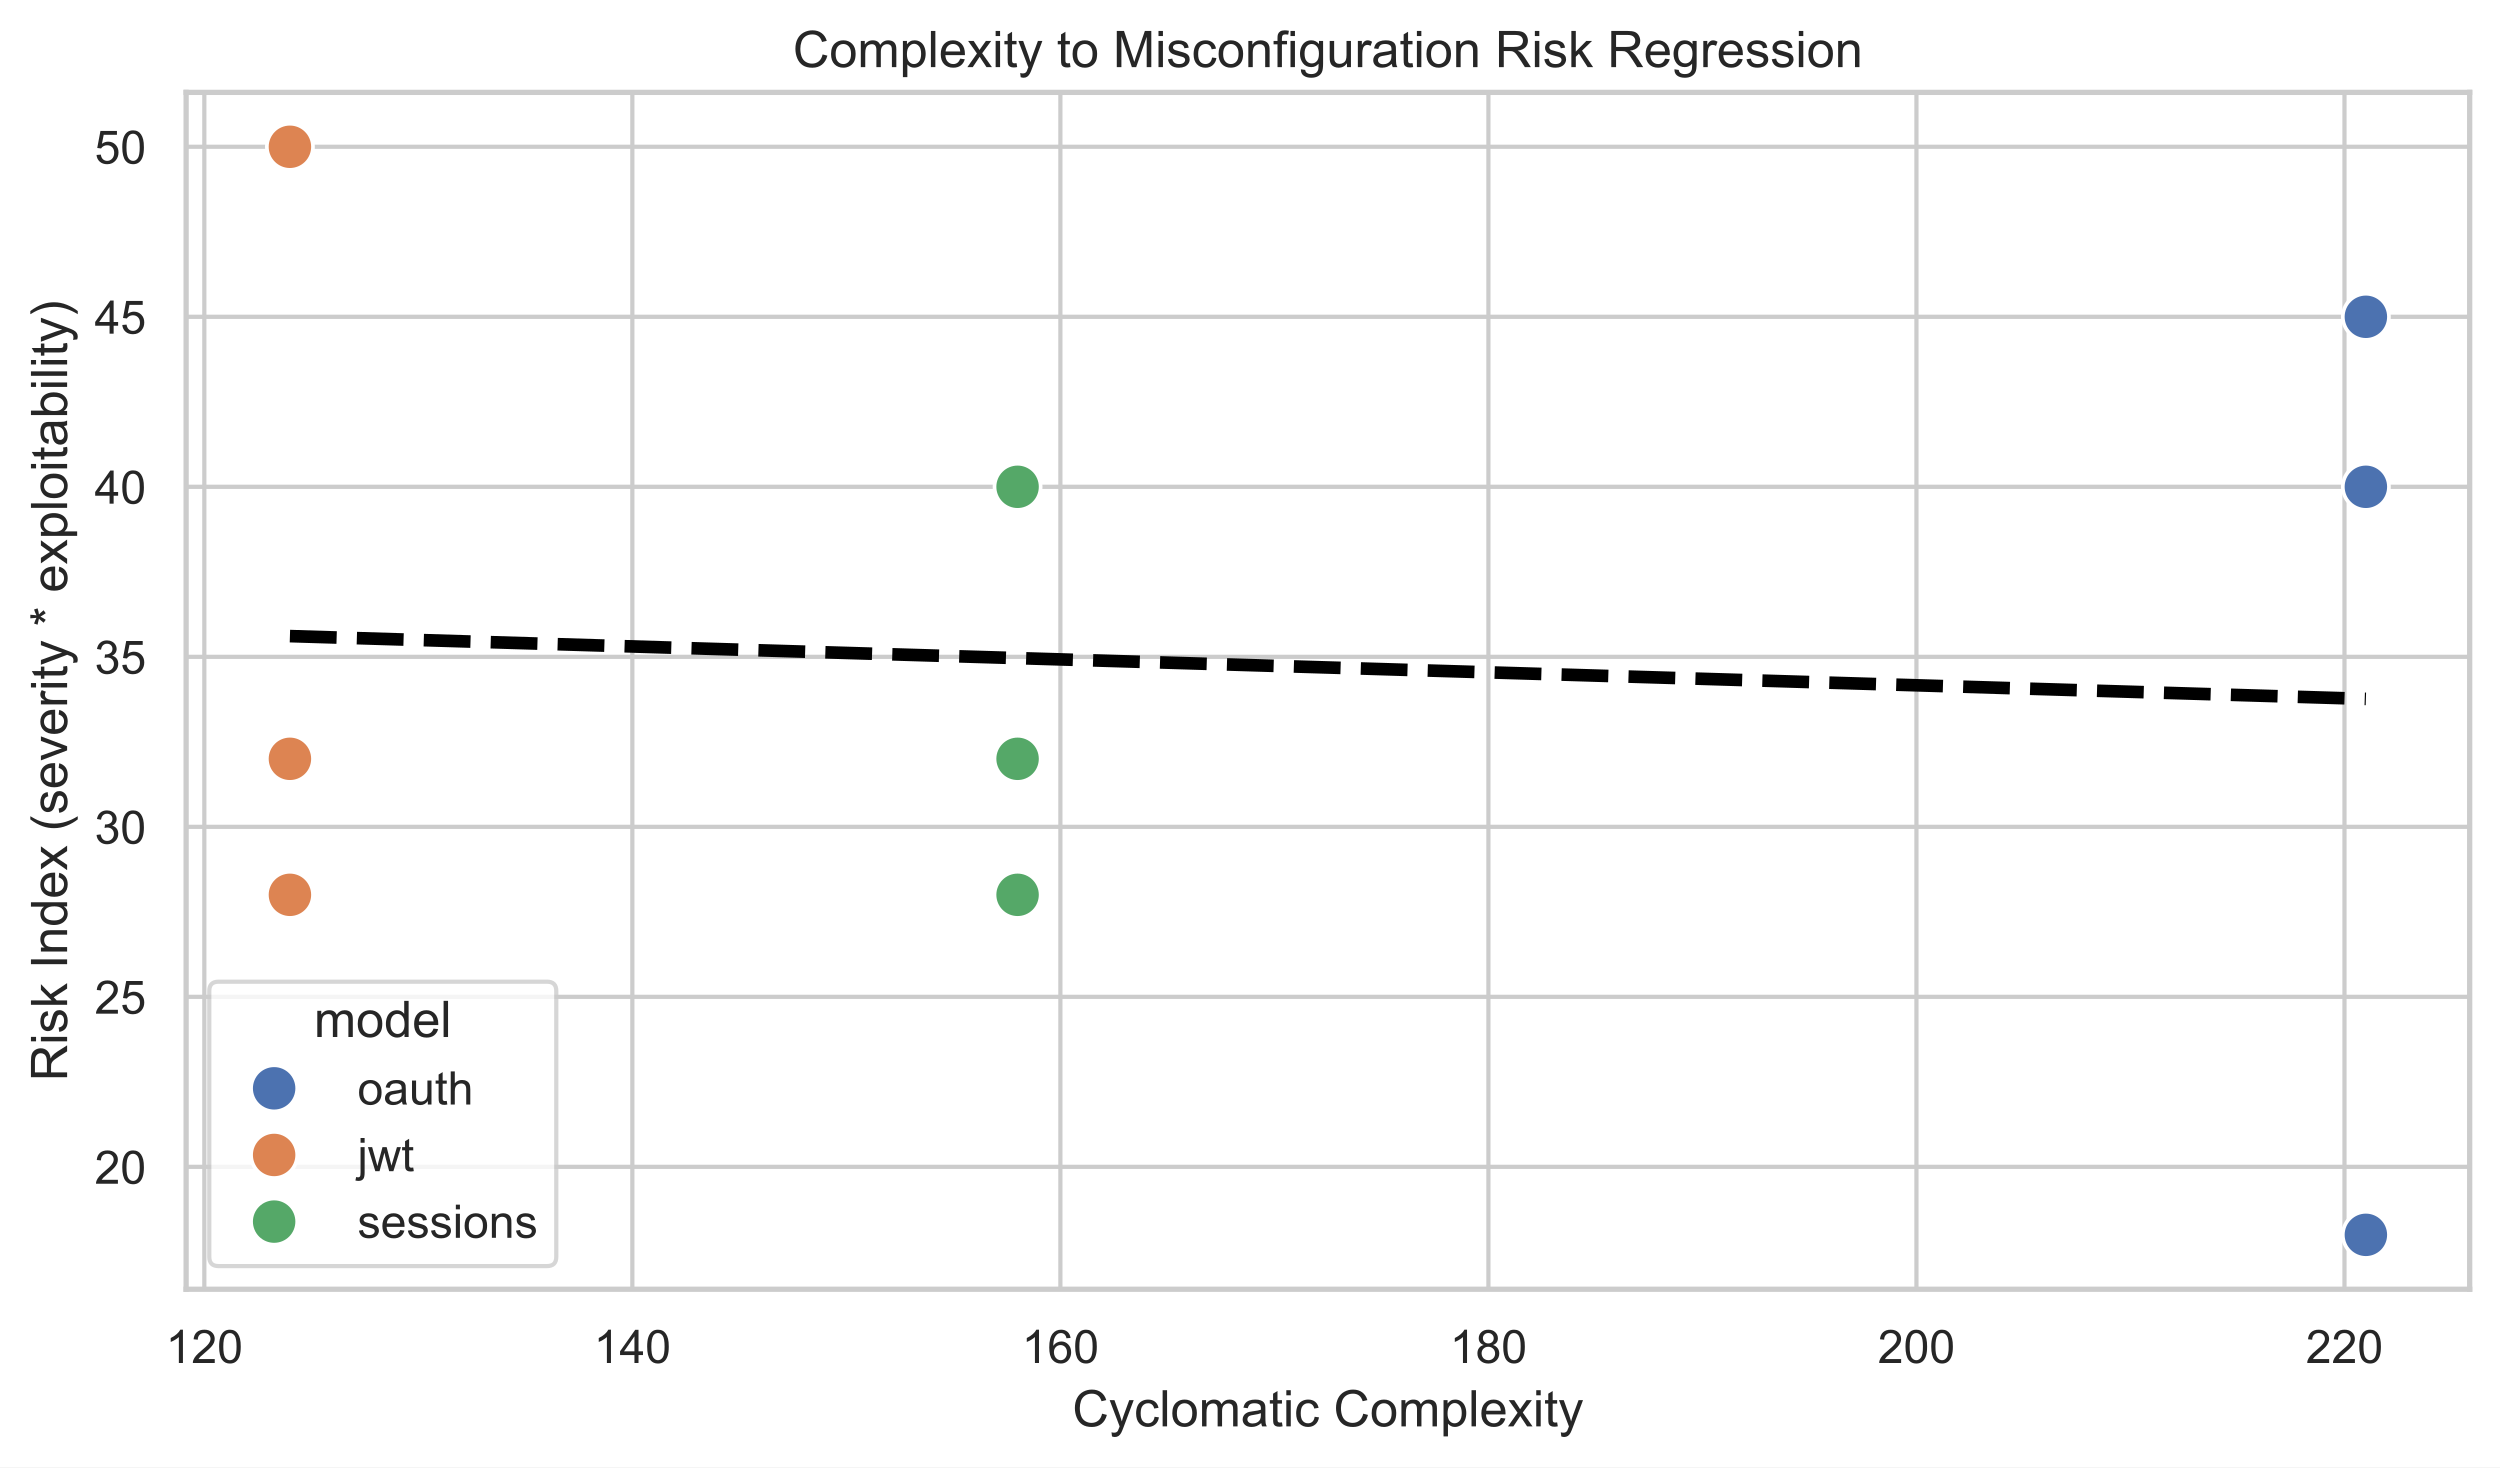
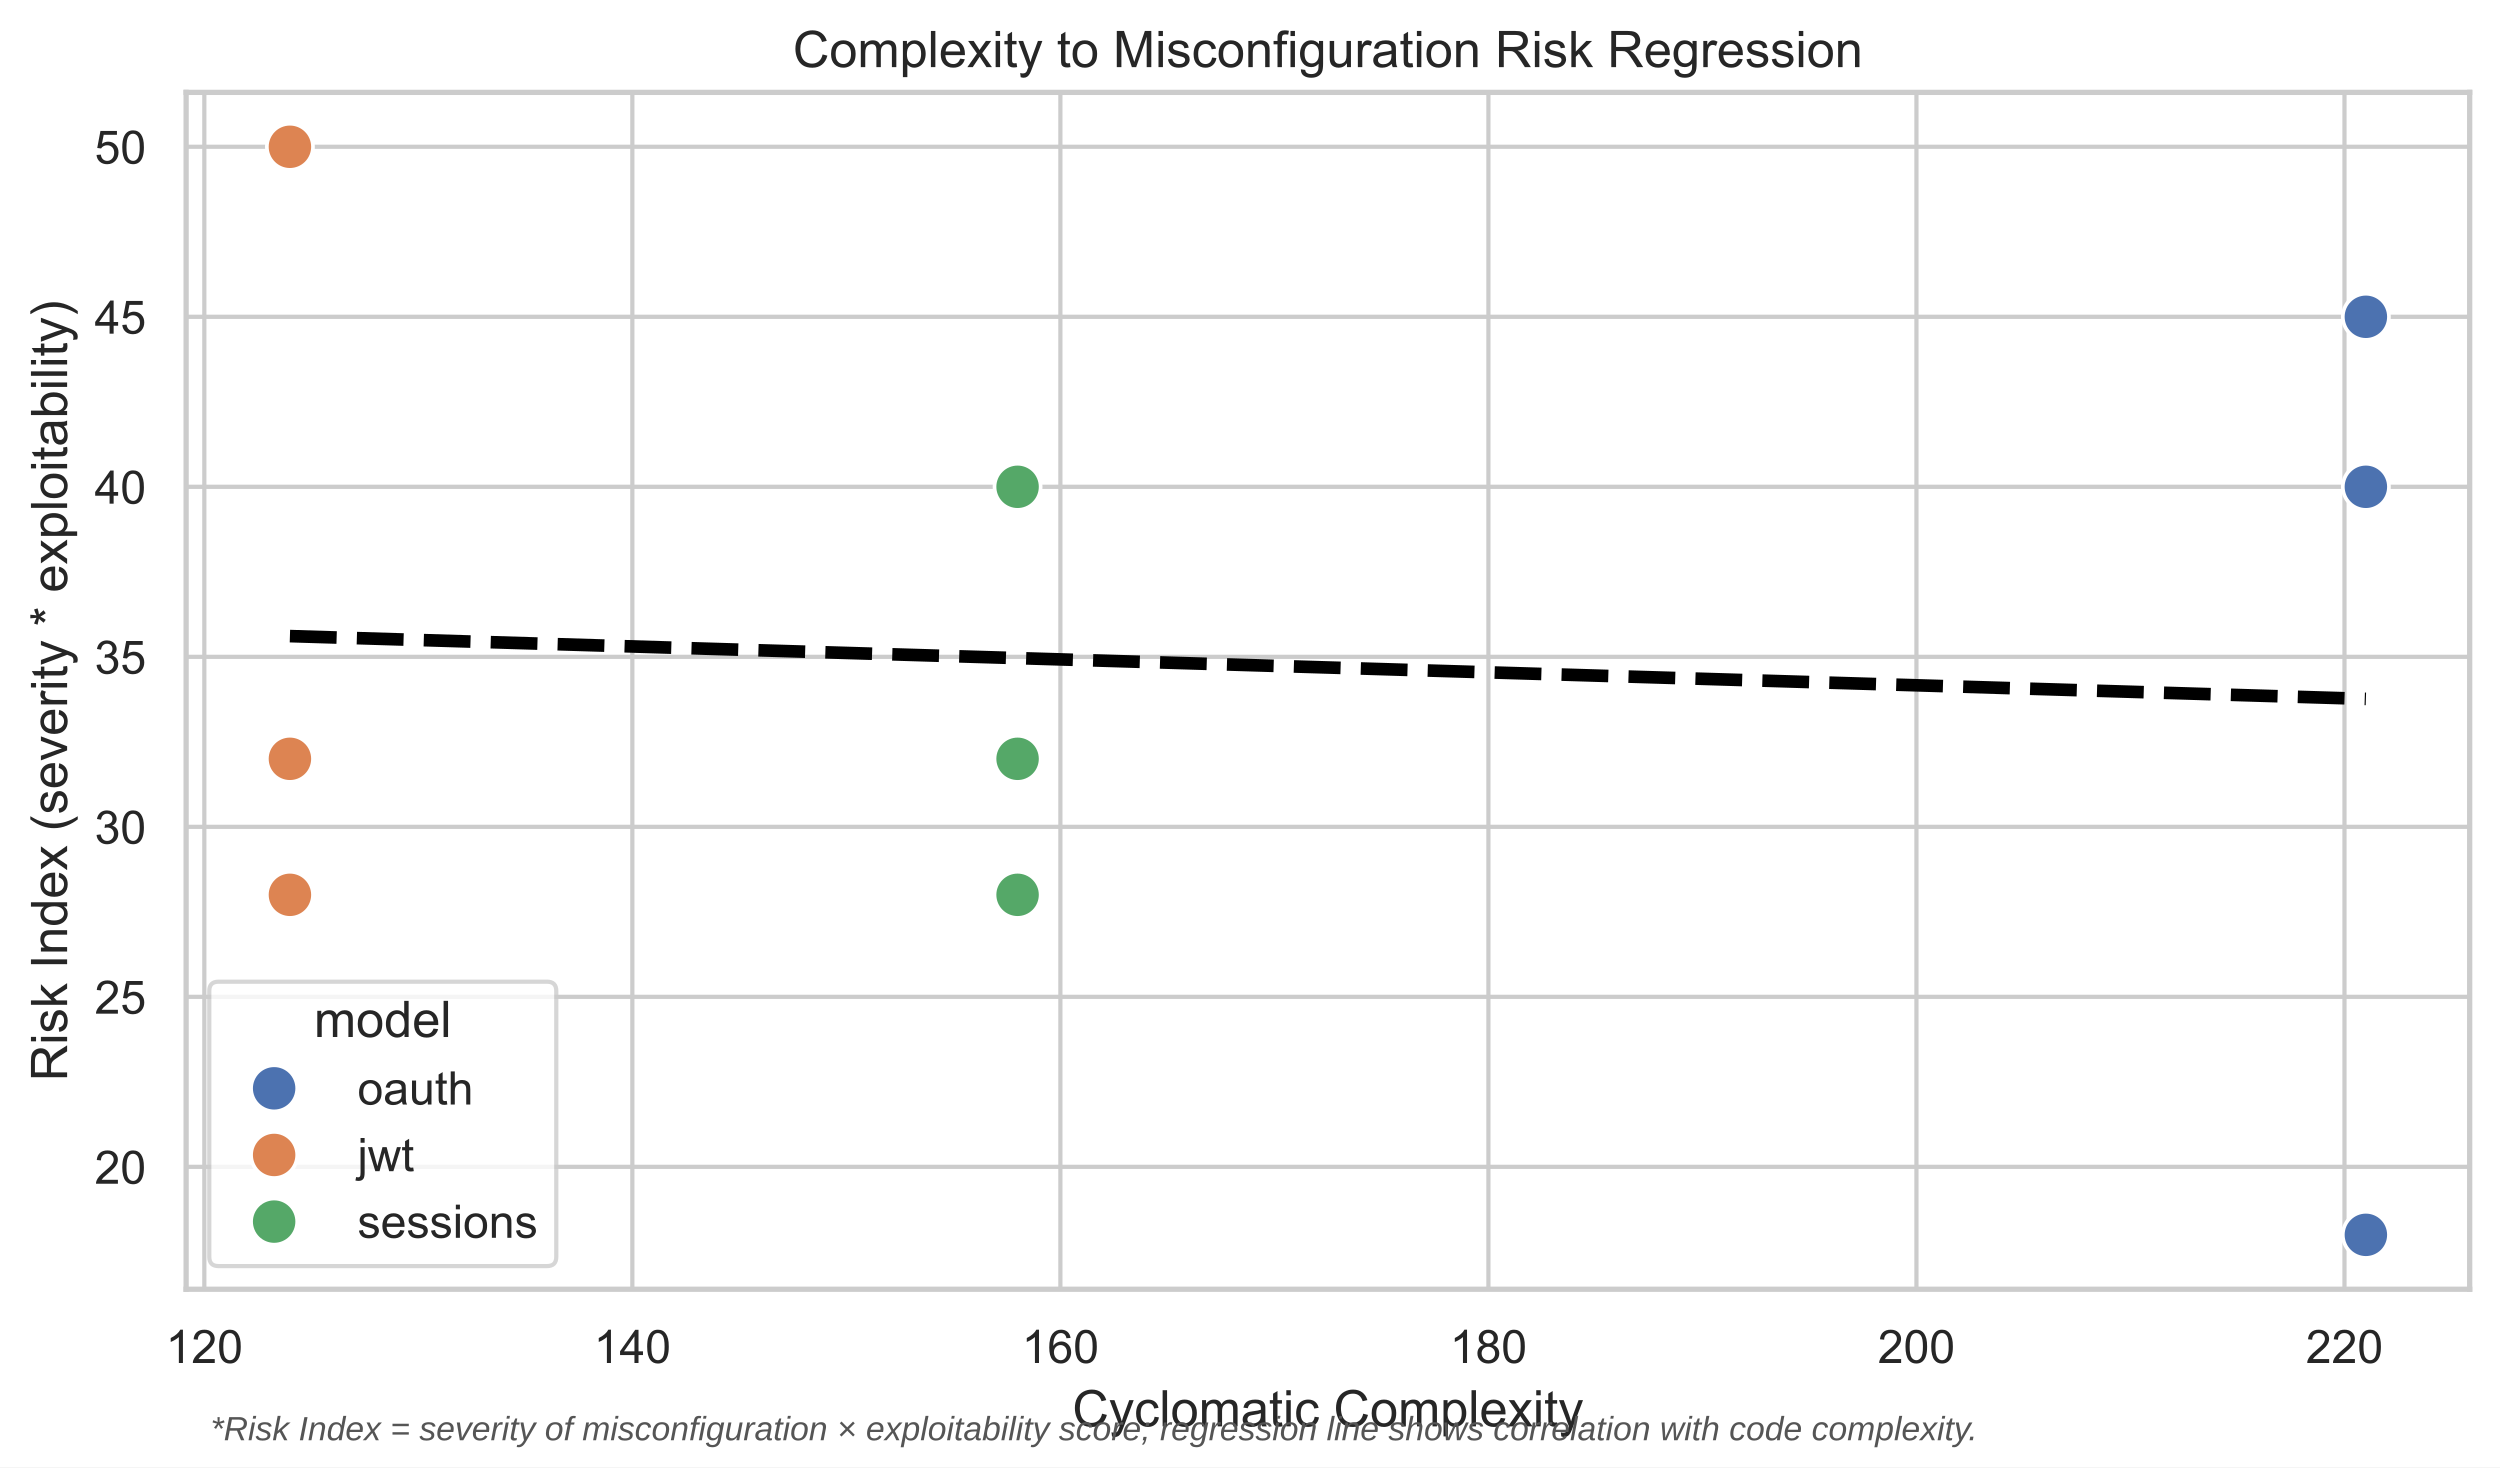
<svg xmlns="http://www.w3.org/2000/svg" xmlns:xlink="http://www.w3.org/1999/xlink" width="593.64pt" height="348.426pt" viewBox="0 0 593.64 348.426" version="1.1">
  <defs>
    <style type="text/css">*{stroke-linejoin: round; stroke-linecap: butt}</style>
  </defs>
  <g id="figure_1">
    <g id="patch_1">
      <path d="M 0 348.426  L 593.64 348.426  L 593.64 0  L 0 0  z " style="fill: #ffffff" />
    </g>
    <g id="axes_1">
      <g id="patch_2">
        <path d="M 44.196 306.14  L 586.44 306.14  L 586.44 21.936  L 44.196 21.936  z " style="fill: #ffffff" />
      </g>
      <g id="matplotlib.axis_1">
        <g id="xtick_1">
          <g id="line2d_1">
            <path d="M 48.516 306.14  L 48.516 21.936  " clip-path="url(#p06d125e34f)" style="fill: none; stroke: #cccccc; stroke-linecap: round" />
          </g>
          <g id="text_1">
            <g style="fill: #262626" transform="translate(39.34012 323.6488) scale(0.11 -0.11)">
              <defs>
                <path id="ArialMT-14" d="M 2384 0  L 1822 0  L 1822 3584  Q 1619 3391 1289 3197  Q 959 3003 697 2906  L 697 3450  Q 1169 3672 1522 3987  Q 1875 4303 2022 4600  L 2384 4600  L 2384 0  z " transform="scale(0.015625)" />
                <path id="ArialMT-15" d="M 3222 541  L 3222 0  L 194 0  Q 188 203 259 391  Q 375 700 629 1000  Q 884 1300 1366 1694  Q 2113 2306 2375 2664  Q 2638 3022 2638 3341  Q 2638 3675 2398 3904  Q 2159 4134 1775 4134  Q 1369 4134 1125 3890  Q 881 3647 878 3216  L 300 3275  Q 359 3922 746 4261  Q 1134 4600 1788 4600  Q 2447 4600 2831 4234  Q 3216 3869 3216 3328  Q 3216 3053 3103 2787  Q 2991 2522 2730 2228  Q 2469 1934 1863 1422  Q 1356 997 1212 845  Q 1069 694 975 541  L 3222 541  z " transform="scale(0.015625)" />
                <path id="ArialMT-13" d="M 266 2259  Q 266 3072 433 3567  Q 600 4063 929 4331  Q 1259 4600 1759 4600  Q 2128 4600 2406 4451  Q 2684 4303 2865 4023  Q 3047 3744 3150 3342  Q 3253 2941 3253 2259  Q 3253 1453 3087 958  Q 2922 463 2592 192  Q 2263 -78 1759 -78  Q 1097 -78 719 397  Q 266 969 266 2259  z M 844 2259  Q 844 1131 1108 757  Q 1372 384 1759 384  Q 2147 384 2411 759  Q 2675 1134 2675 2259  Q 2675 3391 2411 3762  Q 2147 4134 1753 4134  Q 1366 4134 1134 3806  Q 844 3388 844 2259  z " transform="scale(0.015625)" />
              </defs>
              <use xlink:href="#ArialMT-14" />
              <use xlink:href="#ArialMT-15" transform="translate(55.60938 0)" />
              <use xlink:href="#ArialMT-13" transform="translate(111.2188 0)" />
            </g>
          </g>
        </g>
        <g id="xtick_2">
          <g id="line2d_2">
            <path d="M 150.155 306.14  L 150.155 21.936  " clip-path="url(#p06d125e34f)" style="fill: none; stroke: #cccccc; stroke-linecap: round" />
          </g>
          <g id="text_2">
            <g style="fill: #262626" transform="translate(140.979 323.6488) scale(0.11 -0.11)">
              <defs>
                <path id="ArialMT-17" d="M 2069 0  L 2069 1097  L 81 1097  L 81 1613  L 2172 4581  L 2631 4581  L 2631 1613  L 3250 1613  L 3250 1097  L 2631 1097  L 2631 0  L 2069 0  z M 2069 1613  L 2069 3678  L 634 1613  L 2069 1613  z " transform="scale(0.015625)" />
              </defs>
              <use xlink:href="#ArialMT-14" />
              <use xlink:href="#ArialMT-17" transform="translate(55.60938 0)" />
              <use xlink:href="#ArialMT-13" transform="translate(111.2188 0)" />
            </g>
          </g>
        </g>
        <g id="xtick_3">
          <g id="line2d_3">
            <path d="M 251.794 306.14  L 251.794 21.936  " clip-path="url(#p06d125e34f)" style="fill: none; stroke: #cccccc; stroke-linecap: round" />
          </g>
          <g id="text_3">
            <g style="fill: #262626" transform="translate(242.618 323.6488) scale(0.11 -0.11)">
              <defs>
                <path id="ArialMT-19" d="M 3184 3459  L 2625 3416  Q 2550 3747 2413 3897  Q 2184 4138 1850 4138  Q 1581 4138 1378 3988  Q 1113 3794 959 3422  Q 806 3050 800 2363  Q 1003 2672 1297 2822  Q 1591 2972 1913 2972  Q 2475 2972 2870 2558  Q 3266 2144 3266 1488  Q 3266 1056 3080 686  Q 2894 316 2569 119  Q 2244 -78 1831 -78  Q 1128 -78 684 439  Q 241 956 241 2144  Q 241 3472 731 4075  Q 1159 4600 1884 4600  Q 2425 4600 2770 4297  Q 3116 3994 3184 3459  z M 888 1484  Q 888 1194 1011 928  Q 1134 663 1356 523  Q 1578 384 1822 384  Q 2178 384 2434 671  Q 2691 959 2691 1453  Q 2691 1928 2437 2201  Q 2184 2475 1800 2475  Q 1419 2475 1153 2201  Q 888 1928 888 1484  z " transform="scale(0.015625)" />
              </defs>
              <use xlink:href="#ArialMT-14" />
              <use xlink:href="#ArialMT-19" transform="translate(55.60938 0)" />
              <use xlink:href="#ArialMT-13" transform="translate(111.2188 0)" />
            </g>
          </g>
        </g>
        <g id="xtick_4">
          <g id="line2d_4">
            <path d="M 353.432 306.14  L 353.432 21.936  " clip-path="url(#p06d125e34f)" style="fill: none; stroke: #cccccc; stroke-linecap: round" />
          </g>
          <g id="text_4">
            <g style="fill: #262626" transform="translate(344.2569 323.6488) scale(0.11 -0.11)">
              <defs>
                <path id="ArialMT-1b" d="M 1131 2484  Q 781 2613 612 2850  Q 444 3088 444 3419  Q 444 3919 803 4259  Q 1163 4600 1759 4600  Q 2359 4600 2725 4251  Q 3091 3903 3091 3403  Q 3091 3084 2923 2848  Q 2756 2613 2416 2484  Q 2838 2347 3058 2040  Q 3278 1734 3278 1309  Q 3278 722 2862 322  Q 2447 -78 1769 -78  Q 1091 -78 675 323  Q 259 725 259 1325  Q 259 1772 486 2073  Q 713 2375 1131 2484  z M 1019 3438  Q 1019 3113 1228 2906  Q 1438 2700 1772 2700  Q 2097 2700 2305 2904  Q 2513 3109 2513 3406  Q 2513 3716 2298 3927  Q 2084 4138 1766 4138  Q 1444 4138 1231 3931  Q 1019 3725 1019 3438  z M 838 1322  Q 838 1081 952 856  Q 1066 631 1291 507  Q 1516 384 1775 384  Q 2178 384 2440 643  Q 2703 903 2703 1303  Q 2703 1709 2433 1975  Q 2163 2241 1756 2241  Q 1359 2241 1098 1978  Q 838 1716 838 1322  z " transform="scale(0.015625)" />
              </defs>
              <use xlink:href="#ArialMT-14" />
              <use xlink:href="#ArialMT-1b" transform="translate(55.60938 0)" />
              <use xlink:href="#ArialMT-13" transform="translate(111.2188 0)" />
            </g>
          </g>
        </g>
        <g id="xtick_5">
          <g id="line2d_5">
            <path d="M 455.071 306.14  L 455.071 21.936  " clip-path="url(#p06d125e34f)" style="fill: none; stroke: #cccccc; stroke-linecap: round" />
          </g>
          <g id="text_5">
            <g style="fill: #262626" transform="translate(445.8958 323.6488) scale(0.11 -0.11)">
              <use xlink:href="#ArialMT-15" />
              <use xlink:href="#ArialMT-13" transform="translate(55.60938 0)" />
              <use xlink:href="#ArialMT-13" transform="translate(111.2188 0)" />
            </g>
          </g>
        </g>
        <g id="xtick_6">
          <g id="line2d_6">
            <path d="M 556.71 306.14  L 556.71 21.936  " clip-path="url(#p06d125e34f)" style="fill: none; stroke: #cccccc; stroke-linecap: round" />
          </g>
          <g id="text_6">
            <g style="fill: #262626" transform="translate(547.5348 323.6488) scale(0.11 -0.11)">
              <use xlink:href="#ArialMT-15" />
              <use xlink:href="#ArialMT-15" transform="translate(55.60938 0)" />
              <use xlink:href="#ArialMT-13" transform="translate(111.2188 0)" />
            </g>
          </g>
        </g>
        <g id="text_7">
          <g style="fill: #262626" transform="translate(254.64 338.7001) scale(0.12 -0.12)">
            <defs>
              <path id="ArialMT-26" d="M 3763 1606  L 4369 1453  Q 4178 706 3683 314  Q 3188 -78 2472 -78  Q 1731 -78 1267 223  Q 803 525 561 1097  Q 319 1669 319 2325  Q 319 3041 592 3573  Q 866 4106 1370 4382  Q 1875 4659 2481 4659  Q 3169 4659 3637 4309  Q 4106 3959 4291 3325  L 3694 3184  Q 3534 3684 3231 3912  Q 2928 4141 2469 4141  Q 1941 4141 1586 3887  Q 1231 3634 1087 3207  Q 944 2781 944 2328  Q 944 1744 1114 1308  Q 1284 872 1643 656  Q 2003 441 2422 441  Q 2931 441 3284 734  Q 3638 1028 3763 1606  z " transform="scale(0.015625)" />
              <path id="ArialMT-5c" d="M 397 -1278  L 334 -750  Q 519 -800 656 -800  Q 844 -800 956 -737  Q 1069 -675 1141 -563  Q 1194 -478 1313 -144  Q 1328 -97 1363 -6  L 103 3319  L 709 3319  L 1400 1397  Q 1534 1031 1641 628  Q 1738 1016 1872 1384  L 2581 3319  L 3144 3319  L 1881 -56  Q 1678 -603 1566 -809  Q 1416 -1088 1222 -1217  Q 1028 -1347 759 -1347  Q 597 -1347 397 -1278  z " transform="scale(0.015625)" />
              <path id="ArialMT-46" d="M 2588 1216  L 3141 1144  Q 3050 572 2676 248  Q 2303 -75 1759 -75  Q 1078 -75 664 370  Q 250 816 250 1647  Q 250 2184 428 2587  Q 606 2991 970 3192  Q 1334 3394 1763 3394  Q 2303 3394 2647 3120  Q 2991 2847 3088 2344  L 2541 2259  Q 2463 2594 2264 2762  Q 2066 2931 1784 2931  Q 1359 2931 1093 2626  Q 828 2322 828 1663  Q 828 994 1084 691  Q 1341 388 1753 388  Q 2084 388 2306 591  Q 2528 794 2588 1216  z " transform="scale(0.015625)" />
              <path id="ArialMT-4f" d="M 409 0  L 409 4581  L 972 4581  L 972 0  L 409 0  z " transform="scale(0.015625)" />
              <path id="ArialMT-52" d="M 213 1659  Q 213 2581 725 3025  Q 1153 3394 1769 3394  Q 2453 3394 2887 2945  Q 3322 2497 3322 1706  Q 3322 1066 3130 698  Q 2938 331 2570 128  Q 2203 -75 1769 -75  Q 1072 -75 642 372  Q 213 819 213 1659  z M 791 1659  Q 791 1022 1069 705  Q 1347 388 1769 388  Q 2188 388 2466 706  Q 2744 1025 2744 1678  Q 2744 2294 2464 2611  Q 2184 2928 1769 2928  Q 1347 2928 1069 2612  Q 791 2297 791 1659  z " transform="scale(0.015625)" />
              <path id="ArialMT-50" d="M 422 0  L 422 3319  L 925 3319  L 925 2853  Q 1081 3097 1340 3245  Q 1600 3394 1931 3394  Q 2300 3394 2536 3241  Q 2772 3088 2869 2813  Q 3263 3394 3894 3394  Q 4388 3394 4653 3120  Q 4919 2847 4919 2278  L 4919 0  L 4359 0  L 4359 2091  Q 4359 2428 4304 2576  Q 4250 2725 4106 2815  Q 3963 2906 3769 2906  Q 3419 2906 3187 2673  Q 2956 2441 2956 1928  L 2956 0  L 2394 0  L 2394 2156  Q 2394 2531 2256 2718  Q 2119 2906 1806 2906  Q 1569 2906 1367 2781  Q 1166 2656 1075 2415  Q 984 2175 984 1722  L 984 0  L 422 0  z " transform="scale(0.015625)" />
              <path id="ArialMT-44" d="M 2588 409  Q 2275 144 1986 34  Q 1697 -75 1366 -75  Q 819 -75 525 192  Q 231 459 231 875  Q 231 1119 342 1320  Q 453 1522 633 1644  Q 813 1766 1038 1828  Q 1203 1872 1538 1913  Q 2219 1994 2541 2106  Q 2544 2222 2544 2253  Q 2544 2597 2384 2738  Q 2169 2928 1744 2928  Q 1347 2928 1158 2789  Q 969 2650 878 2297  L 328 2372  Q 403 2725 575 2942  Q 747 3159 1072 3276  Q 1397 3394 1825 3394  Q 2250 3394 2515 3294  Q 2781 3194 2906 3042  Q 3031 2891 3081 2659  Q 3109 2516 3109 2141  L 3109 1391  Q 3109 606 3145 398  Q 3181 191 3288 0  L 2700 0  Q 2613 175 2588 409  z M 2541 1666  Q 2234 1541 1622 1453  Q 1275 1403 1131 1340  Q 988 1278 909 1158  Q 831 1038 831 891  Q 831 666 1001 516  Q 1172 366 1500 366  Q 1825 366 2078 508  Q 2331 650 2450 897  Q 2541 1088 2541 1459  L 2541 1666  z " transform="scale(0.015625)" />
              <path id="ArialMT-57" d="M 1650 503  L 1731 6  Q 1494 -44 1306 -44  Q 1000 -44 831 53  Q 663 150 594 308  Q 525 466 525 972  L 525 2881  L 113 2881  L 113 3319  L 525 3319  L 525 4141  L 1084 4478  L 1084 3319  L 1650 3319  L 1650 2881  L 1084 2881  L 1084 941  Q 1084 700 1114 631  Q 1144 563 1211 522  Q 1278 481 1403 481  Q 1497 481 1650 503  z " transform="scale(0.015625)" />
              <path id="ArialMT-4c" d="M 425 3934  L 425 4581  L 988 4581  L 988 3934  L 425 3934  z M 425 0  L 425 3319  L 988 3319  L 988 0  L 425 0  z " transform="scale(0.015625)" />
              <path id="ArialMT-3" transform="scale(0.015625)" />
              <path id="ArialMT-53" d="M 422 -1272  L 422 3319  L 934 3319  L 934 2888  Q 1116 3141 1344 3267  Q 1572 3394 1897 3394  Q 2322 3394 2647 3175  Q 2972 2956 3137 2557  Q 3303 2159 3303 1684  Q 3303 1175 3120 767  Q 2938 359 2589 142  Q 2241 -75 1856 -75  Q 1575 -75 1351 44  Q 1128 163 984 344  L 984 -1272  L 422 -1272  z M 931 1641  Q 931 1000 1190 694  Q 1450 388 1819 388  Q 2194 388 2461 705  Q 2728 1022 2728 1688  Q 2728 2322 2467 2637  Q 2206 2953 1844 2953  Q 1484 2953 1207 2617  Q 931 2281 931 1641  z " transform="scale(0.015625)" />
              <path id="ArialMT-48" d="M 2694 1069  L 3275 997  Q 3138 488 2766 206  Q 2394 -75 1816 -75  Q 1088 -75 661 373  Q 234 822 234 1631  Q 234 2469 665 2931  Q 1097 3394 1784 3394  Q 2450 3394 2872 2941  Q 3294 2488 3294 1666  Q 3294 1616 3291 1516  L 816 1516  Q 847 969 1125 678  Q 1403 388 1819 388  Q 2128 388 2347 550  Q 2566 713 2694 1069  z M 847 1978  L 2700 1978  Q 2663 2397 2488 2606  Q 2219 2931 1791 2931  Q 1403 2931 1139 2672  Q 875 2413 847 1978  z " transform="scale(0.015625)" />
              <path id="ArialMT-5b" d="M 47 0  L 1259 1725  L 138 3319  L 841 3319  L 1350 2541  Q 1494 2319 1581 2169  Q 1719 2375 1834 2534  L 2394 3319  L 3066 3319  L 1919 1756  L 3153 0  L 2463 0  L 1781 1031  L 1600 1309  L 728 0  L 47 0  z " transform="scale(0.015625)" />
            </defs>
            <use xlink:href="#ArialMT-26" />
            <use xlink:href="#ArialMT-5c" transform="translate(72.21875 0)" />
            <use xlink:href="#ArialMT-46" transform="translate(122.2188 0)" />
            <use xlink:href="#ArialMT-4f" transform="translate(172.2188 0)" />
            <use xlink:href="#ArialMT-52" transform="translate(194.4375 0)" />
            <use xlink:href="#ArialMT-50" transform="translate(250.0469 0)" />
            <use xlink:href="#ArialMT-44" transform="translate(333.3438 0)" />
            <use xlink:href="#ArialMT-57" transform="translate(388.9531 0)" />
            <use xlink:href="#ArialMT-4c" transform="translate(416.7344 0)" />
            <use xlink:href="#ArialMT-46" transform="translate(438.9531 0)" />
            <use xlink:href="#ArialMT-3" transform="translate(488.9531 0)" />
            <use xlink:href="#ArialMT-26" transform="translate(516.7344 0)" />
            <use xlink:href="#ArialMT-52" transform="translate(588.9531 0)" />
            <use xlink:href="#ArialMT-50" transform="translate(644.5625 0)" />
            <use xlink:href="#ArialMT-53" transform="translate(727.8594 0)" />
            <use xlink:href="#ArialMT-4f" transform="translate(783.4688 0)" />
            <use xlink:href="#ArialMT-48" transform="translate(805.6875 0)" />
            <use xlink:href="#ArialMT-5b" transform="translate(861.2969 0)" />
            <use xlink:href="#ArialMT-4c" transform="translate(911.2969 0)" />
            <use xlink:href="#ArialMT-57" transform="translate(933.5156 0)" />
            <use xlink:href="#ArialMT-5c" transform="translate(961.2969 0)" />
          </g>
        </g>
      </g>
      <g id="matplotlib.axis_2">
        <g id="ytick_1">
          <g id="line2d_7">
            <path d="M 44.196 277.074  L 586.44 277.074  " clip-path="url(#p06d125e34f)" style="fill: none; stroke: #cccccc; stroke-linecap: round" />
          </g>
          <g id="text_8">
            <g style="fill: #262626" transform="translate(22.46195 281.0783) scale(0.11 -0.11)">
              <use xlink:href="#ArialMT-15" />
              <use xlink:href="#ArialMT-13" transform="translate(55.60938 0)" />
            </g>
          </g>
        </g>
        <g id="ytick_2">
          <g id="line2d_8">
            <path d="M 44.196 236.704  L 586.44 236.704  " clip-path="url(#p06d125e34f)" style="fill: none; stroke: #cccccc; stroke-linecap: round" />
          </g>
          <g id="text_9">
            <g style="fill: #262626" transform="translate(22.46195 240.7084) scale(0.11 -0.11)">
              <defs>
                <path id="ArialMT-18" d="M 266 1200  L 856 1250  Q 922 819 1161 601  Q 1400 384 1738 384  Q 2144 384 2425 690  Q 2706 997 2706 1503  Q 2706 1984 2436 2262  Q 2166 2541 1728 2541  Q 1456 2541 1237 2417  Q 1019 2294 894 2097  L 366 2166  L 809 4519  L 3088 4519  L 3088 3981  L 1259 3981  L 1013 2750  Q 1425 3038 1878 3038  Q 2478 3038 2890 2622  Q 3303 2206 3303 1553  Q 3303 931 2941 478  Q 2500 -78 1738 -78  Q 1113 -78 717 272  Q 322 622 266 1200  z " transform="scale(0.015625)" />
              </defs>
              <use xlink:href="#ArialMT-15" />
              <use xlink:href="#ArialMT-18" transform="translate(55.60938 0)" />
            </g>
          </g>
        </g>
        <g id="ytick_3">
          <g id="line2d_9">
            <path d="M 44.196 196.334  L 586.44 196.334  " clip-path="url(#p06d125e34f)" style="fill: none; stroke: #cccccc; stroke-linecap: round" />
          </g>
          <g id="text_10">
            <g style="fill: #262626" transform="translate(22.46195 200.3385) scale(0.11 -0.11)">
              <defs>
                <path id="ArialMT-16" d="M 269 1209  L 831 1284  Q 928 806 1161 595  Q 1394 384 1728 384  Q 2125 384 2398 659  Q 2672 934 2672 1341  Q 2672 1728 2419 1979  Q 2166 2231 1775 2231  Q 1616 2231 1378 2169  L 1441 2663  Q 1497 2656 1531 2656  Q 1891 2656 2178 2843  Q 2466 3031 2466 3422  Q 2466 3731 2256 3934  Q 2047 4138 1716 4138  Q 1388 4138 1169 3931  Q 950 3725 888 3313  L 325 3413  Q 428 3978 793 4289  Q 1159 4600 1703 4600  Q 2078 4600 2393 4439  Q 2709 4278 2876 4000  Q 3044 3722 3044 3409  Q 3044 3113 2884 2869  Q 2725 2625 2413 2481  Q 2819 2388 3044 2092  Q 3269 1797 3269 1353  Q 3269 753 2831 336  Q 2394 -81 1725 -81  Q 1122 -81 723 278  Q 325 638 269 1209  z " transform="scale(0.015625)" />
              </defs>
              <use xlink:href="#ArialMT-16" />
              <use xlink:href="#ArialMT-13" transform="translate(55.60938 0)" />
            </g>
          </g>
        </g>
        <g id="ytick_4">
          <g id="line2d_10">
            <path d="M 44.196 155.964  L 586.44 155.964  " clip-path="url(#p06d125e34f)" style="fill: none; stroke: #cccccc; stroke-linecap: round" />
          </g>
          <g id="text_11">
            <g style="fill: #262626" transform="translate(22.46195 159.9686) scale(0.11 -0.11)">
              <use xlink:href="#ArialMT-16" />
              <use xlink:href="#ArialMT-18" transform="translate(55.60938 0)" />
            </g>
          </g>
        </g>
        <g id="ytick_5">
          <g id="line2d_11">
            <path d="M 44.196 115.595  L 586.44 115.595  " clip-path="url(#p06d125e34f)" style="fill: none; stroke: #cccccc; stroke-linecap: round" />
          </g>
          <g id="text_12">
            <g style="fill: #262626" transform="translate(22.46195 119.5987) scale(0.11 -0.11)">
              <use xlink:href="#ArialMT-17" />
              <use xlink:href="#ArialMT-13" transform="translate(55.60938 0)" />
            </g>
          </g>
        </g>
        <g id="ytick_6">
          <g id="line2d_12">
            <path d="M 44.196 75.225  L 586.44 75.225  " clip-path="url(#p06d125e34f)" style="fill: none; stroke: #cccccc; stroke-linecap: round" />
          </g>
          <g id="text_13">
            <g style="fill: #262626" transform="translate(22.46195 79.22876) scale(0.11 -0.11)">
              <use xlink:href="#ArialMT-17" />
              <use xlink:href="#ArialMT-18" transform="translate(55.60938 0)" />
            </g>
          </g>
        </g>
        <g id="ytick_7">
          <g id="line2d_13">
            <path d="M 44.196 34.855  L 586.44 34.855  " clip-path="url(#p06d125e34f)" style="fill: none; stroke: #cccccc; stroke-linecap: round" />
          </g>
          <g id="text_14">
            <g style="fill: #262626" transform="translate(22.46195 38.85885) scale(0.11 -0.11)">
              <use xlink:href="#ArialMT-18" />
              <use xlink:href="#ArialMT-13" transform="translate(55.60938 0)" />
            </g>
          </g>
        </g>
        <g id="text_15">
          <g style="fill: #262626" transform="translate(15.93633 256.7328) rotate(-90) scale(0.12 -0.12)">
            <defs>
              <path id="ArialMT-35" d="M 503 0  L 503 4581  L 2534 4581  Q 3147 4581 3465 4457  Q 3784 4334 3975 4021  Q 4166 3709 4166 3331  Q 4166 2844 3850 2509  Q 3534 2175 2875 2084  Q 3116 1969 3241 1856  Q 3506 1613 3744 1247  L 4541 0  L 3778 0  L 3172 953  Q 2906 1366 2734 1584  Q 2563 1803 2427 1890  Q 2291 1978 2150 2013  Q 2047 2034 1813 2034  L 1109 2034  L 1109 0  L 503 0  z M 1109 2559  L 2413 2559  Q 2828 2559 3062 2645  Q 3297 2731 3419 2920  Q 3541 3109 3541 3331  Q 3541 3656 3305 3865  Q 3069 4075 2559 4075  L 1109 4075  L 1109 2559  z " transform="scale(0.015625)" />
              <path id="ArialMT-56" d="M 197 991  L 753 1078  Q 800 744 1014 566  Q 1228 388 1613 388  Q 2000 388 2187 545  Q 2375 703 2375 916  Q 2375 1106 2209 1216  Q 2094 1291 1634 1406  Q 1016 1563 777 1677  Q 538 1791 414 1992  Q 291 2194 291 2438  Q 291 2659 392 2848  Q 494 3038 669 3163  Q 800 3259 1026 3326  Q 1253 3394 1513 3394  Q 1903 3394 2198 3281  Q 2494 3169 2634 2976  Q 2775 2784 2828 2463  L 2278 2388  Q 2241 2644 2061 2787  Q 1881 2931 1553 2931  Q 1166 2931 1000 2803  Q 834 2675 834 2503  Q 834 2394 903 2306  Q 972 2216 1119 2156  Q 1203 2125 1616 2013  Q 2213 1853 2448 1751  Q 2684 1650 2818 1456  Q 2953 1263 2953 975  Q 2953 694 2789 445  Q 2625 197 2315 61  Q 2006 -75 1616 -75  Q 969 -75 630 194  Q 291 463 197 991  z " transform="scale(0.015625)" />
              <path id="ArialMT-4e" d="M 425 0  L 425 4581  L 988 4581  L 988 1969  L 2319 3319  L 3047 3319  L 1778 2088  L 3175 0  L 2481 0  L 1384 1697  L 988 1316  L 988 0  L 425 0  z " transform="scale(0.015625)" />
              <path id="ArialMT-2c" d="M 597 0  L 597 4581  L 1203 4581  L 1203 0  L 597 0  z " transform="scale(0.015625)" />
              <path id="ArialMT-51" d="M 422 0  L 422 3319  L 928 3319  L 928 2847  Q 1294 3394 1984 3394  Q 2284 3394 2536 3286  Q 2788 3178 2913 3003  Q 3038 2828 3088 2588  Q 3119 2431 3119 2041  L 3119 0  L 2556 0  L 2556 2019  Q 2556 2363 2490 2533  Q 2425 2703 2258 2804  Q 2091 2906 1866 2906  Q 1506 2906 1245 2678  Q 984 2450 984 1813  L 984 0  L 422 0  z " transform="scale(0.015625)" />
              <path id="ArialMT-47" d="M 2575 0  L 2575 419  Q 2259 -75 1647 -75  Q 1250 -75 917 144  Q 584 363 401 755  Q 219 1147 219 1656  Q 219 2153 384 2558  Q 550 2963 881 3178  Q 1213 3394 1622 3394  Q 1922 3394 2156 3267  Q 2391 3141 2538 2938  L 2538 4581  L 3097 4581  L 3097 0  L 2575 0  z M 797 1656  Q 797 1019 1065 703  Q 1334 388 1700 388  Q 2069 388 2326 689  Q 2584 991 2584 1609  Q 2584 2291 2321 2609  Q 2059 2928 1675 2928  Q 1300 2928 1048 2622  Q 797 2316 797 1656  z " transform="scale(0.015625)" />
              <path id="ArialMT-b" d="M 1497 -1347  Q 1031 -759 709 28  Q 388 816 388 1659  Q 388 2403 628 3084  Q 909 3875 1497 4659  L 1900 4659  Q 1522 4009 1400 3731  Q 1209 3300 1100 2831  Q 966 2247 966 1656  Q 966 153 1900 -1347  L 1497 -1347  z " transform="scale(0.015625)" />
              <path id="ArialMT-59" d="M 1344 0  L 81 3319  L 675 3319  L 1388 1331  Q 1503 1009 1600 663  Q 1675 925 1809 1294  L 2547 3319  L 3125 3319  L 1869 0  L 1344 0  z " transform="scale(0.015625)" />
              <path id="ArialMT-55" d="M 416 0  L 416 3319  L 922 3319  L 922 2816  Q 1116 3169 1280 3281  Q 1444 3394 1641 3394  Q 1925 3394 2219 3213  L 2025 2691  Q 1819 2813 1613 2813  Q 1428 2813 1281 2702  Q 1134 2591 1072 2394  Q 978 2094 978 1738  L 978 0  L 416 0  z " transform="scale(0.015625)" />
              <path id="ArialMT-d" d="M 200 3741  L 344 4184  Q 841 4009 1066 3881  Q 1006 4447 1003 4659  L 1456 4659  Q 1447 4350 1384 3884  Q 1706 4047 2122 4184  L 2266 3741  Q 1869 3609 1488 3566  Q 1678 3400 2025 2975  L 1650 2709  Q 1469 2956 1222 3381  Q 991 2941 816 2709  L 447 2975  Q 809 3422 966 3566  Q 563 3644 200 3741  z " transform="scale(0.015625)" />
              <path id="ArialMT-45" d="M 941 0  L 419 0  L 419 4581  L 981 4581  L 981 2947  Q 1338 3394 1891 3394  Q 2197 3394 2470 3270  Q 2744 3147 2920 2923  Q 3097 2700 3197 2384  Q 3297 2069 3297 1709  Q 3297 856 2875 390  Q 2453 -75 1863 -75  Q 1275 -75 941 416  L 941 0  z M 934 1684  Q 934 1088 1097 822  Q 1363 388 1816 388  Q 2184 388 2453 708  Q 2722 1028 2722 1663  Q 2722 2313 2464 2622  Q 2206 2931 1841 2931  Q 1472 2931 1203 2611  Q 934 2291 934 1684  z " transform="scale(0.015625)" />
              <path id="ArialMT-c" d="M 791 -1347  L 388 -1347  Q 1322 153 1322 1656  Q 1322 2244 1188 2822  Q 1081 3291 891 3722  Q 769 4003 388 4659  L 791 4659  Q 1378 3875 1659 3084  Q 1900 2403 1900 1659  Q 1900 816 1576 28  Q 1253 -759 791 -1347  z " transform="scale(0.015625)" />
            </defs>
            <use xlink:href="#ArialMT-35" />
            <use xlink:href="#ArialMT-4c" transform="translate(72.21875 0)" />
            <use xlink:href="#ArialMT-56" transform="translate(94.4375 0)" />
            <use xlink:href="#ArialMT-4e" transform="translate(144.4375 0)" />
            <use xlink:href="#ArialMT-3" transform="translate(194.4375 0)" />
            <use xlink:href="#ArialMT-2c" transform="translate(222.2188 0)" />
            <use xlink:href="#ArialMT-51" transform="translate(250 0)" />
            <use xlink:href="#ArialMT-47" transform="translate(305.6094 0)" />
            <use xlink:href="#ArialMT-48" transform="translate(361.2188 0)" />
            <use xlink:href="#ArialMT-5b" transform="translate(416.8281 0)" />
            <use xlink:href="#ArialMT-3" transform="translate(466.8281 0)" />
            <use xlink:href="#ArialMT-b" transform="translate(494.6094 0)" />
            <use xlink:href="#ArialMT-56" transform="translate(527.9062 0)" />
            <use xlink:href="#ArialMT-48" transform="translate(577.9062 0)" />
            <use xlink:href="#ArialMT-59" transform="translate(633.5156 0)" />
            <use xlink:href="#ArialMT-48" transform="translate(683.5156 0)" />
            <use xlink:href="#ArialMT-55" transform="translate(739.125 0)" />
            <use xlink:href="#ArialMT-4c" transform="translate(772.4219 0)" />
            <use xlink:href="#ArialMT-57" transform="translate(794.6406 0)" />
            <use xlink:href="#ArialMT-5c" transform="translate(822.4219 0)" />
            <use xlink:href="#ArialMT-3" transform="translate(872.4219 0)" />
            <use xlink:href="#ArialMT-d" transform="translate(900.2031 0)" />
            <use xlink:href="#ArialMT-3" transform="translate(939.125 0)" />
            <use xlink:href="#ArialMT-48" transform="translate(966.9062 0)" />
            <use xlink:href="#ArialMT-5b" transform="translate(1022.516 0)" />
            <use xlink:href="#ArialMT-53" transform="translate(1072.516 0)" />
            <use xlink:href="#ArialMT-4f" transform="translate(1128.125 0)" />
            <use xlink:href="#ArialMT-52" transform="translate(1150.344 0)" />
            <use xlink:href="#ArialMT-4c" transform="translate(1205.953 0)" />
            <use xlink:href="#ArialMT-57" transform="translate(1228.172 0)" />
            <use xlink:href="#ArialMT-44" transform="translate(1255.953 0)" />
            <use xlink:href="#ArialMT-45" transform="translate(1311.562 0)" />
            <use xlink:href="#ArialMT-4c" transform="translate(1367.172 0)" />
            <use xlink:href="#ArialMT-4f" transform="translate(1389.391 0)" />
            <use xlink:href="#ArialMT-4c" transform="translate(1411.609 0)" />
            <use xlink:href="#ArialMT-57" transform="translate(1433.828 0)" />
            <use xlink:href="#ArialMT-5c" transform="translate(1461.609 0)" />
            <use xlink:href="#ArialMT-c" transform="translate(1511.609 0)" />
          </g>
        </g>
      </g>
      <g id="PathCollection_1">
        <defs>
          <path id="C0_0_423cbbb9ad" d="M 0 5.477  C 1.453 5.477 2.846 4.9 3.873 3.873  C 4.9 2.846 5.477 1.453 5.477 -0  C 5.477 -1.453 4.9 -2.846 3.873 -3.873  C 2.846 -4.9 1.453 -5.477 0 -5.477  C -1.453 -5.477 -2.846 -4.9 -3.873 -3.873  C -4.9 -2.846 -5.477 -1.453 -5.477 0  C -5.477 1.453 -4.9 2.846 -3.873 3.873  C -2.846 4.9 -1.453 5.477 0 5.477  z " />
        </defs>
        <g clip-path="url(#p06d125e34f)">
          <use xlink:href="#C0_0_423cbbb9ad" x="561.792" y="75.225" style="fill: #4c72b0; stroke: #ffffff; stroke-width: 0.876" />
        </g>
        <g clip-path="url(#p06d125e34f)">
          <use xlink:href="#C0_0_423cbbb9ad" x="561.792" y="115.595" style="fill: #4c72b0; stroke: #ffffff; stroke-width: 0.876" />
        </g>
        <g clip-path="url(#p06d125e34f)">
          <use xlink:href="#C0_0_423cbbb9ad" x="561.792" y="293.222" style="fill: #4c72b0; stroke: #ffffff; stroke-width: 0.876" />
        </g>
        <g clip-path="url(#p06d125e34f)">
          <use xlink:href="#C0_0_423cbbb9ad" x="68.843" y="180.186" style="fill: #dd8452; stroke: #ffffff; stroke-width: 0.876" />
        </g>
        <g clip-path="url(#p06d125e34f)">
          <use xlink:href="#C0_0_423cbbb9ad" x="68.843" y="34.855" style="fill: #dd8452; stroke: #ffffff; stroke-width: 0.876" />
        </g>
        <g clip-path="url(#p06d125e34f)">
          <use xlink:href="#C0_0_423cbbb9ad" x="68.843" y="212.482" style="fill: #dd8452; stroke: #ffffff; stroke-width: 0.876" />
        </g>
        <g clip-path="url(#p06d125e34f)">
          <use xlink:href="#C0_0_423cbbb9ad" x="241.63" y="115.595" style="fill: #55a868; stroke: #ffffff; stroke-width: 0.876" />
        </g>
        <g clip-path="url(#p06d125e34f)">
          <use xlink:href="#C0_0_423cbbb9ad" x="241.63" y="212.482" style="fill: #55a868; stroke: #ffffff; stroke-width: 0.876" />
        </g>
        <g clip-path="url(#p06d125e34f)">
          <use xlink:href="#C0_0_423cbbb9ad" x="241.63" y="180.186" style="fill: #55a868; stroke: #ffffff; stroke-width: 0.876" />
        </g>
      </g>
      <g id="line2d_14" />
      <g id="line2d_15" />
      <g id="line2d_16" />
      <g id="patch_3">
        <path d="M 44.196 306.14  L 44.196 21.936  " style="fill: none; stroke: #cccccc; stroke-width: 1.25; stroke-linejoin: miter; stroke-linecap: square" />
      </g>
      <g id="patch_4">
        <path d="M 586.44 306.14  L 586.44 21.936  " style="fill: none; stroke: #cccccc; stroke-width: 1.25; stroke-linejoin: miter; stroke-linecap: square" />
      </g>
      <g id="patch_5">
        <path d="M 44.196 306.14  L 586.44 306.14  " style="fill: none; stroke: #cccccc; stroke-width: 1.25; stroke-linejoin: miter; stroke-linecap: square" />
      </g>
      <g id="patch_6">
        <path d="M 44.196 21.936  L 586.44 21.936  " style="fill: none; stroke: #cccccc; stroke-width: 1.25; stroke-linejoin: miter; stroke-linecap: square" />
      </g>
      <g id="text_16">
        <g style="fill: #262626" transform="translate(188.2754 15.93633) scale(0.12 -0.12)">
          <defs>
            <path id="ArialMT-30" d="M 475 0  L 475 4581  L 1388 4581  L 2472 1338  Q 2622 884 2691 659  Q 2769 909 2934 1394  L 4031 4581  L 4847 4581  L 4847 0  L 4263 0  L 4263 3834  L 2931 0  L 2384 0  L 1059 3900  L 1059 0  L 475 0  z " transform="scale(0.015625)" />
            <path id="ArialMT-49" d="M 556 0  L 556 2881  L 59 2881  L 59 3319  L 556 3319  L 556 3672  Q 556 4006 616 4169  Q 697 4388 901 4523  Q 1106 4659 1475 4659  Q 1713 4659 2000 4603  L 1916 4113  Q 1741 4144 1584 4144  Q 1328 4144 1222 4034  Q 1116 3925 1116 3625  L 1116 3319  L 1763 3319  L 1763 2881  L 1116 2881  L 1116 0  L 556 0  z " transform="scale(0.015625)" />
            <path id="ArialMT-4a" d="M 319 -275  L 866 -356  Q 900 -609 1056 -725  Q 1266 -881 1628 -881  Q 2019 -881 2231 -725  Q 2444 -569 2519 -288  Q 2563 -116 2559 434  Q 2191 0 1641 0  Q 956 0 581 494  Q 206 988 206 1678  Q 206 2153 378 2554  Q 550 2956 876 3175  Q 1203 3394 1644 3394  Q 2231 3394 2613 2919  L 2613 3319  L 3131 3319  L 3131 450  Q 3131 -325 2973 -648  Q 2816 -972 2473 -1159  Q 2131 -1347 1631 -1347  Q 1038 -1347 672 -1080  Q 306 -813 319 -275  z M 784 1719  Q 784 1066 1043 766  Q 1303 466 1694 466  Q 2081 466 2343 764  Q 2606 1063 2606 1700  Q 2606 2309 2336 2618  Q 2066 2928 1684 2928  Q 1309 2928 1046 2623  Q 784 2319 784 1719  z " transform="scale(0.015625)" />
            <path id="ArialMT-58" d="M 2597 0  L 2597 488  Q 2209 -75 1544 -75  Q 1250 -75 995 37  Q 741 150 617 320  Q 494 491 444 738  Q 409 903 409 1263  L 409 3319  L 972 3319  L 972 1478  Q 972 1038 1006 884  Q 1059 663 1231 536  Q 1403 409 1656 409  Q 1909 409 2131 539  Q 2353 669 2445 892  Q 2538 1116 2538 1541  L 2538 3319  L 3100 3319  L 3100 0  L 2597 0  z " transform="scale(0.015625)" />
          </defs>
          <use xlink:href="#ArialMT-26" />
          <use xlink:href="#ArialMT-52" transform="translate(72.21875 0)" />
          <use xlink:href="#ArialMT-50" transform="translate(127.8281 0)" />
          <use xlink:href="#ArialMT-53" transform="translate(211.125 0)" />
          <use xlink:href="#ArialMT-4f" transform="translate(266.7344 0)" />
          <use xlink:href="#ArialMT-48" transform="translate(288.9531 0)" />
          <use xlink:href="#ArialMT-5b" transform="translate(344.5625 0)" />
          <use xlink:href="#ArialMT-4c" transform="translate(394.5625 0)" />
          <use xlink:href="#ArialMT-57" transform="translate(416.7812 0)" />
          <use xlink:href="#ArialMT-5c" transform="translate(444.5625 0)" />
          <use xlink:href="#ArialMT-3" transform="translate(494.5625 0)" />
          <use xlink:href="#ArialMT-57" transform="translate(522.3438 0)" />
          <use xlink:href="#ArialMT-52" transform="translate(550.125 0)" />
          <use xlink:href="#ArialMT-3" transform="translate(605.7344 0)" />
          <use xlink:href="#ArialMT-30" transform="translate(633.5156 0)" />
          <use xlink:href="#ArialMT-4c" transform="translate(716.8125 0)" />
          <use xlink:href="#ArialMT-56" transform="translate(739.0312 0)" />
          <use xlink:href="#ArialMT-46" transform="translate(789.0312 0)" />
          <use xlink:href="#ArialMT-52" transform="translate(839.0312 0)" />
          <use xlink:href="#ArialMT-51" transform="translate(894.6406 0)" />
          <use xlink:href="#ArialMT-49" transform="translate(950.25 0)" />
          <use xlink:href="#ArialMT-4c" transform="translate(978.0312 0)" />
          <use xlink:href="#ArialMT-4a" transform="translate(1000.25 0)" />
          <use xlink:href="#ArialMT-58" transform="translate(1055.859 0)" />
          <use xlink:href="#ArialMT-55" transform="translate(1111.469 0)" />
          <use xlink:href="#ArialMT-44" transform="translate(1144.766 0)" />
          <use xlink:href="#ArialMT-57" transform="translate(1200.375 0)" />
          <use xlink:href="#ArialMT-4c" transform="translate(1228.156 0)" />
          <use xlink:href="#ArialMT-52" transform="translate(1250.375 0)" />
          <use xlink:href="#ArialMT-51" transform="translate(1305.984 0)" />
          <use xlink:href="#ArialMT-3" transform="translate(1361.594 0)" />
          <use xlink:href="#ArialMT-35" transform="translate(1389.375 0)" />
          <use xlink:href="#ArialMT-4c" transform="translate(1461.594 0)" />
          <use xlink:href="#ArialMT-56" transform="translate(1483.812 0)" />
          <use xlink:href="#ArialMT-4e" transform="translate(1533.812 0)" />
          <use xlink:href="#ArialMT-3" transform="translate(1583.812 0)" />
          <use xlink:href="#ArialMT-35" transform="translate(1611.594 0)" />
          <use xlink:href="#ArialMT-48" transform="translate(1683.812 0)" />
          <use xlink:href="#ArialMT-4a" transform="translate(1739.422 0)" />
          <use xlink:href="#ArialMT-55" transform="translate(1795.031 0)" />
          <use xlink:href="#ArialMT-48" transform="translate(1828.328 0)" />
          <use xlink:href="#ArialMT-56" transform="translate(1883.938 0)" />
          <use xlink:href="#ArialMT-56" transform="translate(1933.938 0)" />
          <use xlink:href="#ArialMT-4c" transform="translate(1983.938 0)" />
          <use xlink:href="#ArialMT-52" transform="translate(2006.156 0)" />
          <use xlink:href="#ArialMT-51" transform="translate(2061.766 0)" />
        </g>
      </g>
      <g id="legend_1">
        <g id="patch_7">
          <path d="M 51.896 300.64  L 129.891 300.64  Q 132.091 300.64 132.091 298.44  L 132.091 235.309  Q 132.091 233.109 129.891 233.109  L 51.896 233.109  Q 49.696 233.109 49.696 235.309  L 49.696 298.44  Q 49.696 300.64 51.896 300.64  z " style="fill: #ffffff; opacity: 0.8; stroke: #cccccc; stroke-linejoin: miter" />
        </g>
        <g id="text_17">
          <g style="fill: #262626" transform="translate(74.55297 246.2452) scale(0.12 -0.12)">
            <use xlink:href="#ArialMT-50" />
            <use xlink:href="#ArialMT-52" transform="translate(83.29688 0)" />
            <use xlink:href="#ArialMT-47" transform="translate(138.9062 0)" />
            <use xlink:href="#ArialMT-48" transform="translate(194.5156 0)" />
            <use xlink:href="#ArialMT-4f" transform="translate(250.125 0)" />
          </g>
        </g>
        <g id="line2d_17">
          <defs>
            <path id="m0c17a8c49d" d="M 0 5.477  C 1.453 5.477 2.846 4.9 3.873 3.873  C 4.9 2.846 5.477 1.453 5.477 0  C 5.477 -1.453 4.9 -2.846 3.873 -3.873  C 2.846 -4.9 1.453 -5.477 0 -5.477  C -1.453 -5.477 -2.846 -4.9 -3.873 -3.873  C -4.9 -2.846 -5.477 -1.453 -5.477 0  C -5.477 1.453 -4.9 2.846 -3.873 3.873  C -2.846 4.9 -1.453 5.477 0 5.477  z " style="stroke: #ffffff; stroke-width: 0.876" />
          </defs>
          <g>
            <use xlink:href="#m0c17a8c49d" x="65.096" y="258.429" style="fill: #4c72b0; stroke: #ffffff; stroke-width: 0.876" />
          </g>
        </g>
        <g id="text_18">
          <g style="fill: #262626" transform="translate(84.89602 262.2789) scale(0.11 -0.11)">
            <defs>
              <path id="ArialMT-4b" d="M 422 0  L 422 4581  L 984 4581  L 984 2938  Q 1378 3394 1978 3394  Q 2347 3394 2619 3248  Q 2891 3103 3008 2847  Q 3125 2591 3125 2103  L 3125 0  L 2563 0  L 2563 2103  Q 2563 2525 2380 2717  Q 2197 2909 1863 2909  Q 1613 2909 1392 2779  Q 1172 2650 1078 2428  Q 984 2206 984 1816  L 984 0  L 422 0  z " transform="scale(0.015625)" />
            </defs>
            <use xlink:href="#ArialMT-52" />
            <use xlink:href="#ArialMT-44" transform="translate(55.60938 0)" />
            <use xlink:href="#ArialMT-58" transform="translate(111.2188 0)" />
            <use xlink:href="#ArialMT-57" transform="translate(166.8281 0)" />
            <use xlink:href="#ArialMT-4b" transform="translate(194.6094 0)" />
          </g>
        </g>
        <g id="line2d_18">
          <defs>
            <path id="mdc8d3fb6b7" d="M 0 5.477  C 1.453 5.477 2.846 4.9 3.873 3.873  C 4.9 2.846 5.477 1.453 5.477 0  C 5.477 -1.453 4.9 -2.846 3.873 -3.873  C 2.846 -4.9 1.453 -5.477 0 -5.477  C -1.453 -5.477 -2.846 -4.9 -3.873 -3.873  C -4.9 -2.846 -5.477 -1.453 -5.477 0  C -5.477 1.453 -4.9 2.846 -3.873 3.873  C -2.846 4.9 -1.453 5.477 0 5.477  z " style="stroke: #ffffff; stroke-width: 0.876" />
          </defs>
          <g>
            <use xlink:href="#mdc8d3fb6b7" x="65.096" y="274.252" style="fill: #dd8452; stroke: #ffffff; stroke-width: 0.876" />
          </g>
        </g>
        <g id="text_19">
          <g style="fill: #262626" transform="translate(84.89602 278.1021) scale(0.11 -0.11)">
            <defs>
              <path id="ArialMT-4d" d="M 419 3928  L 419 4581  L 981 4581  L 981 3928  L 419 3928  z M -294 -1288  L -188 -809  Q -19 -853 78 -853  Q 250 -853 334 -739  Q 419 -625 419 -169  L 419 3319  L 981 3319  L 981 -181  Q 981 -794 822 -1034  Q 619 -1347 147 -1347  Q -81 -1347 -294 -1288  z " transform="scale(0.015625)" />
              <path id="ArialMT-5a" d="M 1034 0  L 19 3319  L 600 3319  L 1128 1403  L 1325 691  Q 1338 744 1497 1375  L 2025 3319  L 2603 3319  L 3100 1394  L 3266 759  L 3456 1400  L 4025 3319  L 4572 3319  L 3534 0  L 2950 0  L 2422 1988  L 2294 2553  L 1622 0  L 1034 0  z " transform="scale(0.015625)" />
            </defs>
            <use xlink:href="#ArialMT-4d" />
            <use xlink:href="#ArialMT-5a" transform="translate(22.21875 0)" />
            <use xlink:href="#ArialMT-57" transform="translate(94.4375 0)" />
          </g>
        </g>
        <g id="line2d_19">
          <defs>
            <path id="m6f90ef261f" d="M 0 5.477  C 1.453 5.477 2.846 4.9 3.873 3.873  C 4.9 2.846 5.477 1.453 5.477 0  C 5.477 -1.453 4.9 -2.846 3.873 -3.873  C 2.846 -4.9 1.453 -5.477 0 -5.477  C -1.453 -5.477 -2.846 -4.9 -3.873 -3.873  C -4.9 -2.846 -5.477 -1.453 -5.477 0  C -5.477 1.453 -4.9 2.846 -3.873 3.873  C -2.846 4.9 -1.453 5.477 0 5.477  z " style="stroke: #ffffff; stroke-width: 0.876" />
          </defs>
          <g>
            <use xlink:href="#m6f90ef261f" x="65.096" y="290.076" style="fill: #55a868; stroke: #ffffff; stroke-width: 0.876" />
          </g>
        </g>
        <g id="text_20">
          <g style="fill: #262626" transform="translate(84.89602 293.9256) scale(0.11 -0.11)">
            <use xlink:href="#ArialMT-56" />
            <use xlink:href="#ArialMT-48" transform="translate(50 0)" />
            <use xlink:href="#ArialMT-56" transform="translate(105.6094 0)" />
            <use xlink:href="#ArialMT-56" transform="translate(155.6094 0)" />
            <use xlink:href="#ArialMT-4c" transform="translate(205.6094 0)" />
            <use xlink:href="#ArialMT-52" transform="translate(227.8281 0)" />
            <use xlink:href="#ArialMT-51" transform="translate(283.4375 0)" />
            <use xlink:href="#ArialMT-56" transform="translate(339.0469 0)" />
          </g>
        </g>
      </g>
      <g id="line2d_20">
        <path d="M 68.843 151.047  L 68.843 151.047  L 68.843 151.047  L 241.63 156.273  L 241.63 156.273  L 241.63 156.273  L 561.792 165.956  L 561.792 165.956  L 561.792 165.956  " clip-path="url(#p06d125e34f)" style="fill: none; stroke-dasharray: 11.1,4.8; stroke-dashoffset: 0; stroke: #000000; stroke-width: 3" />
      </g>
    </g>
  </g>
+   <text x="50" y="342" style="font-size: 8px; fill: #555555; font-family: Arial, sans-serif; font-style: italic">
+     <tspan>*Risk Index = severity of misconfiguration × exploitability score; regression line shows correlation with code complexity.</tspan>
+   </text>
  <defs>
    <clipPath id="p06d125e34f">
      <rect x="44.196" y="21.936" width="542.244" height="284.204" />
    </clipPath>
  </defs>
</svg>
